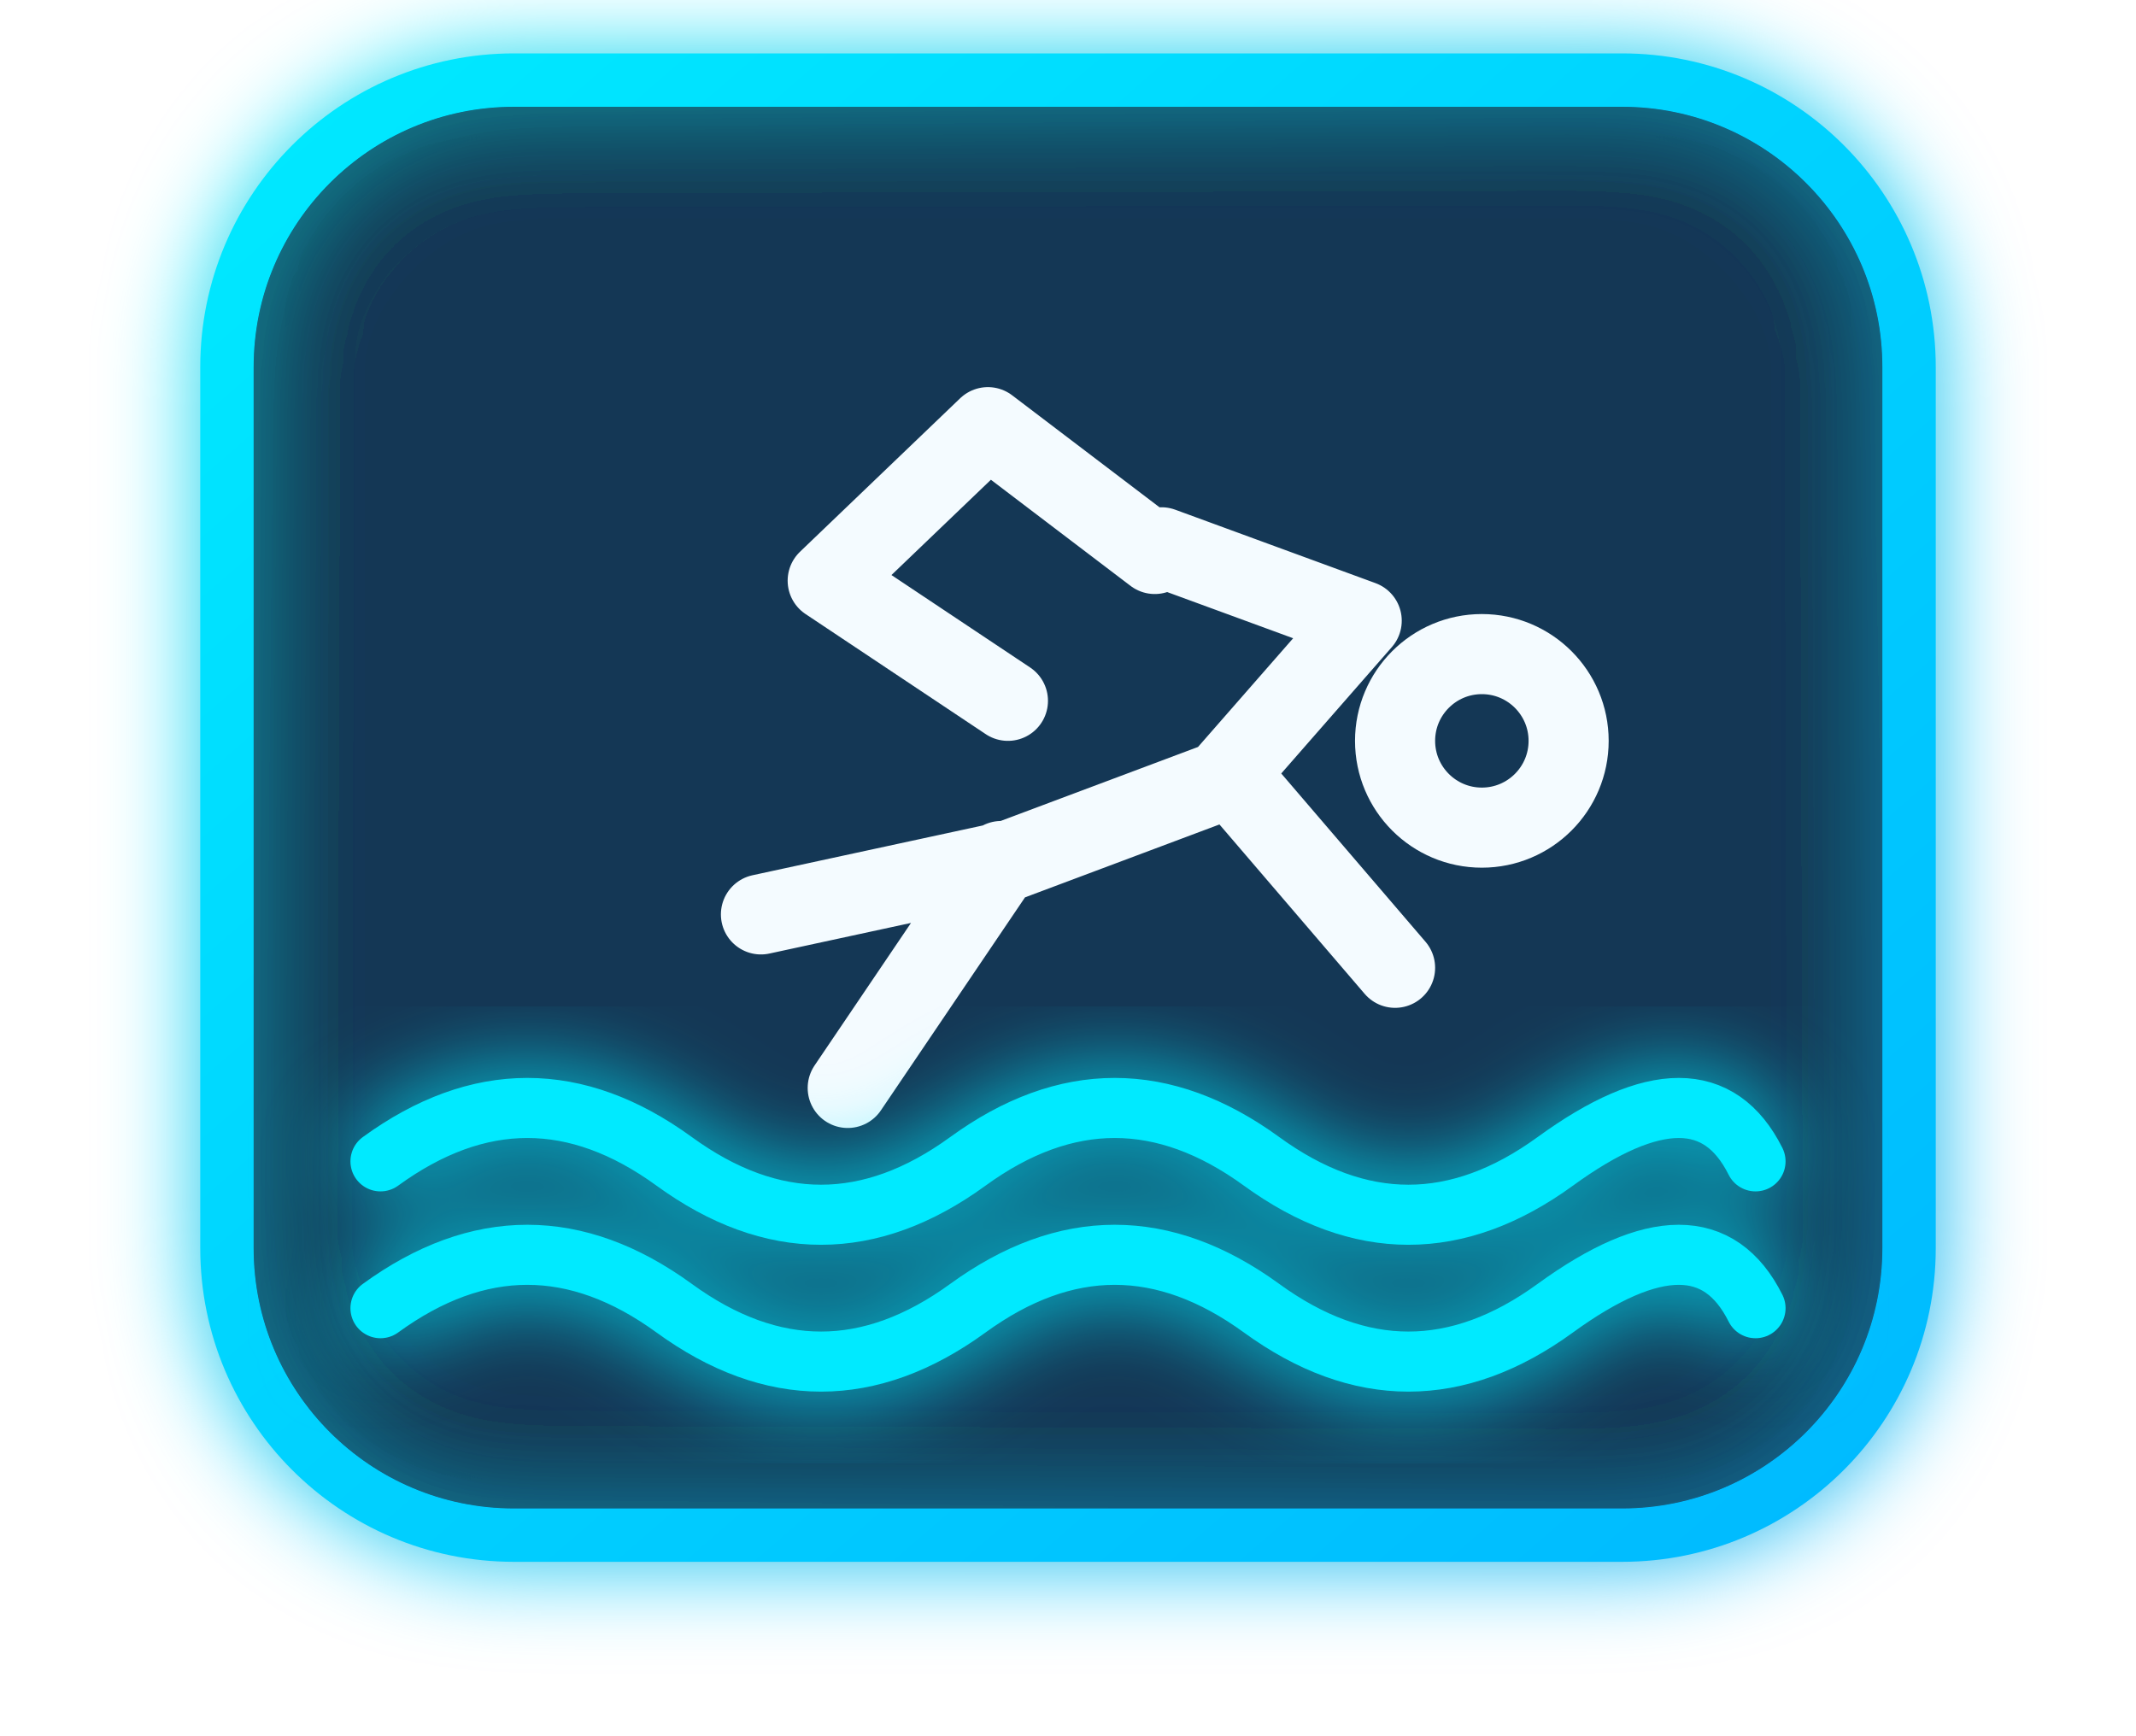
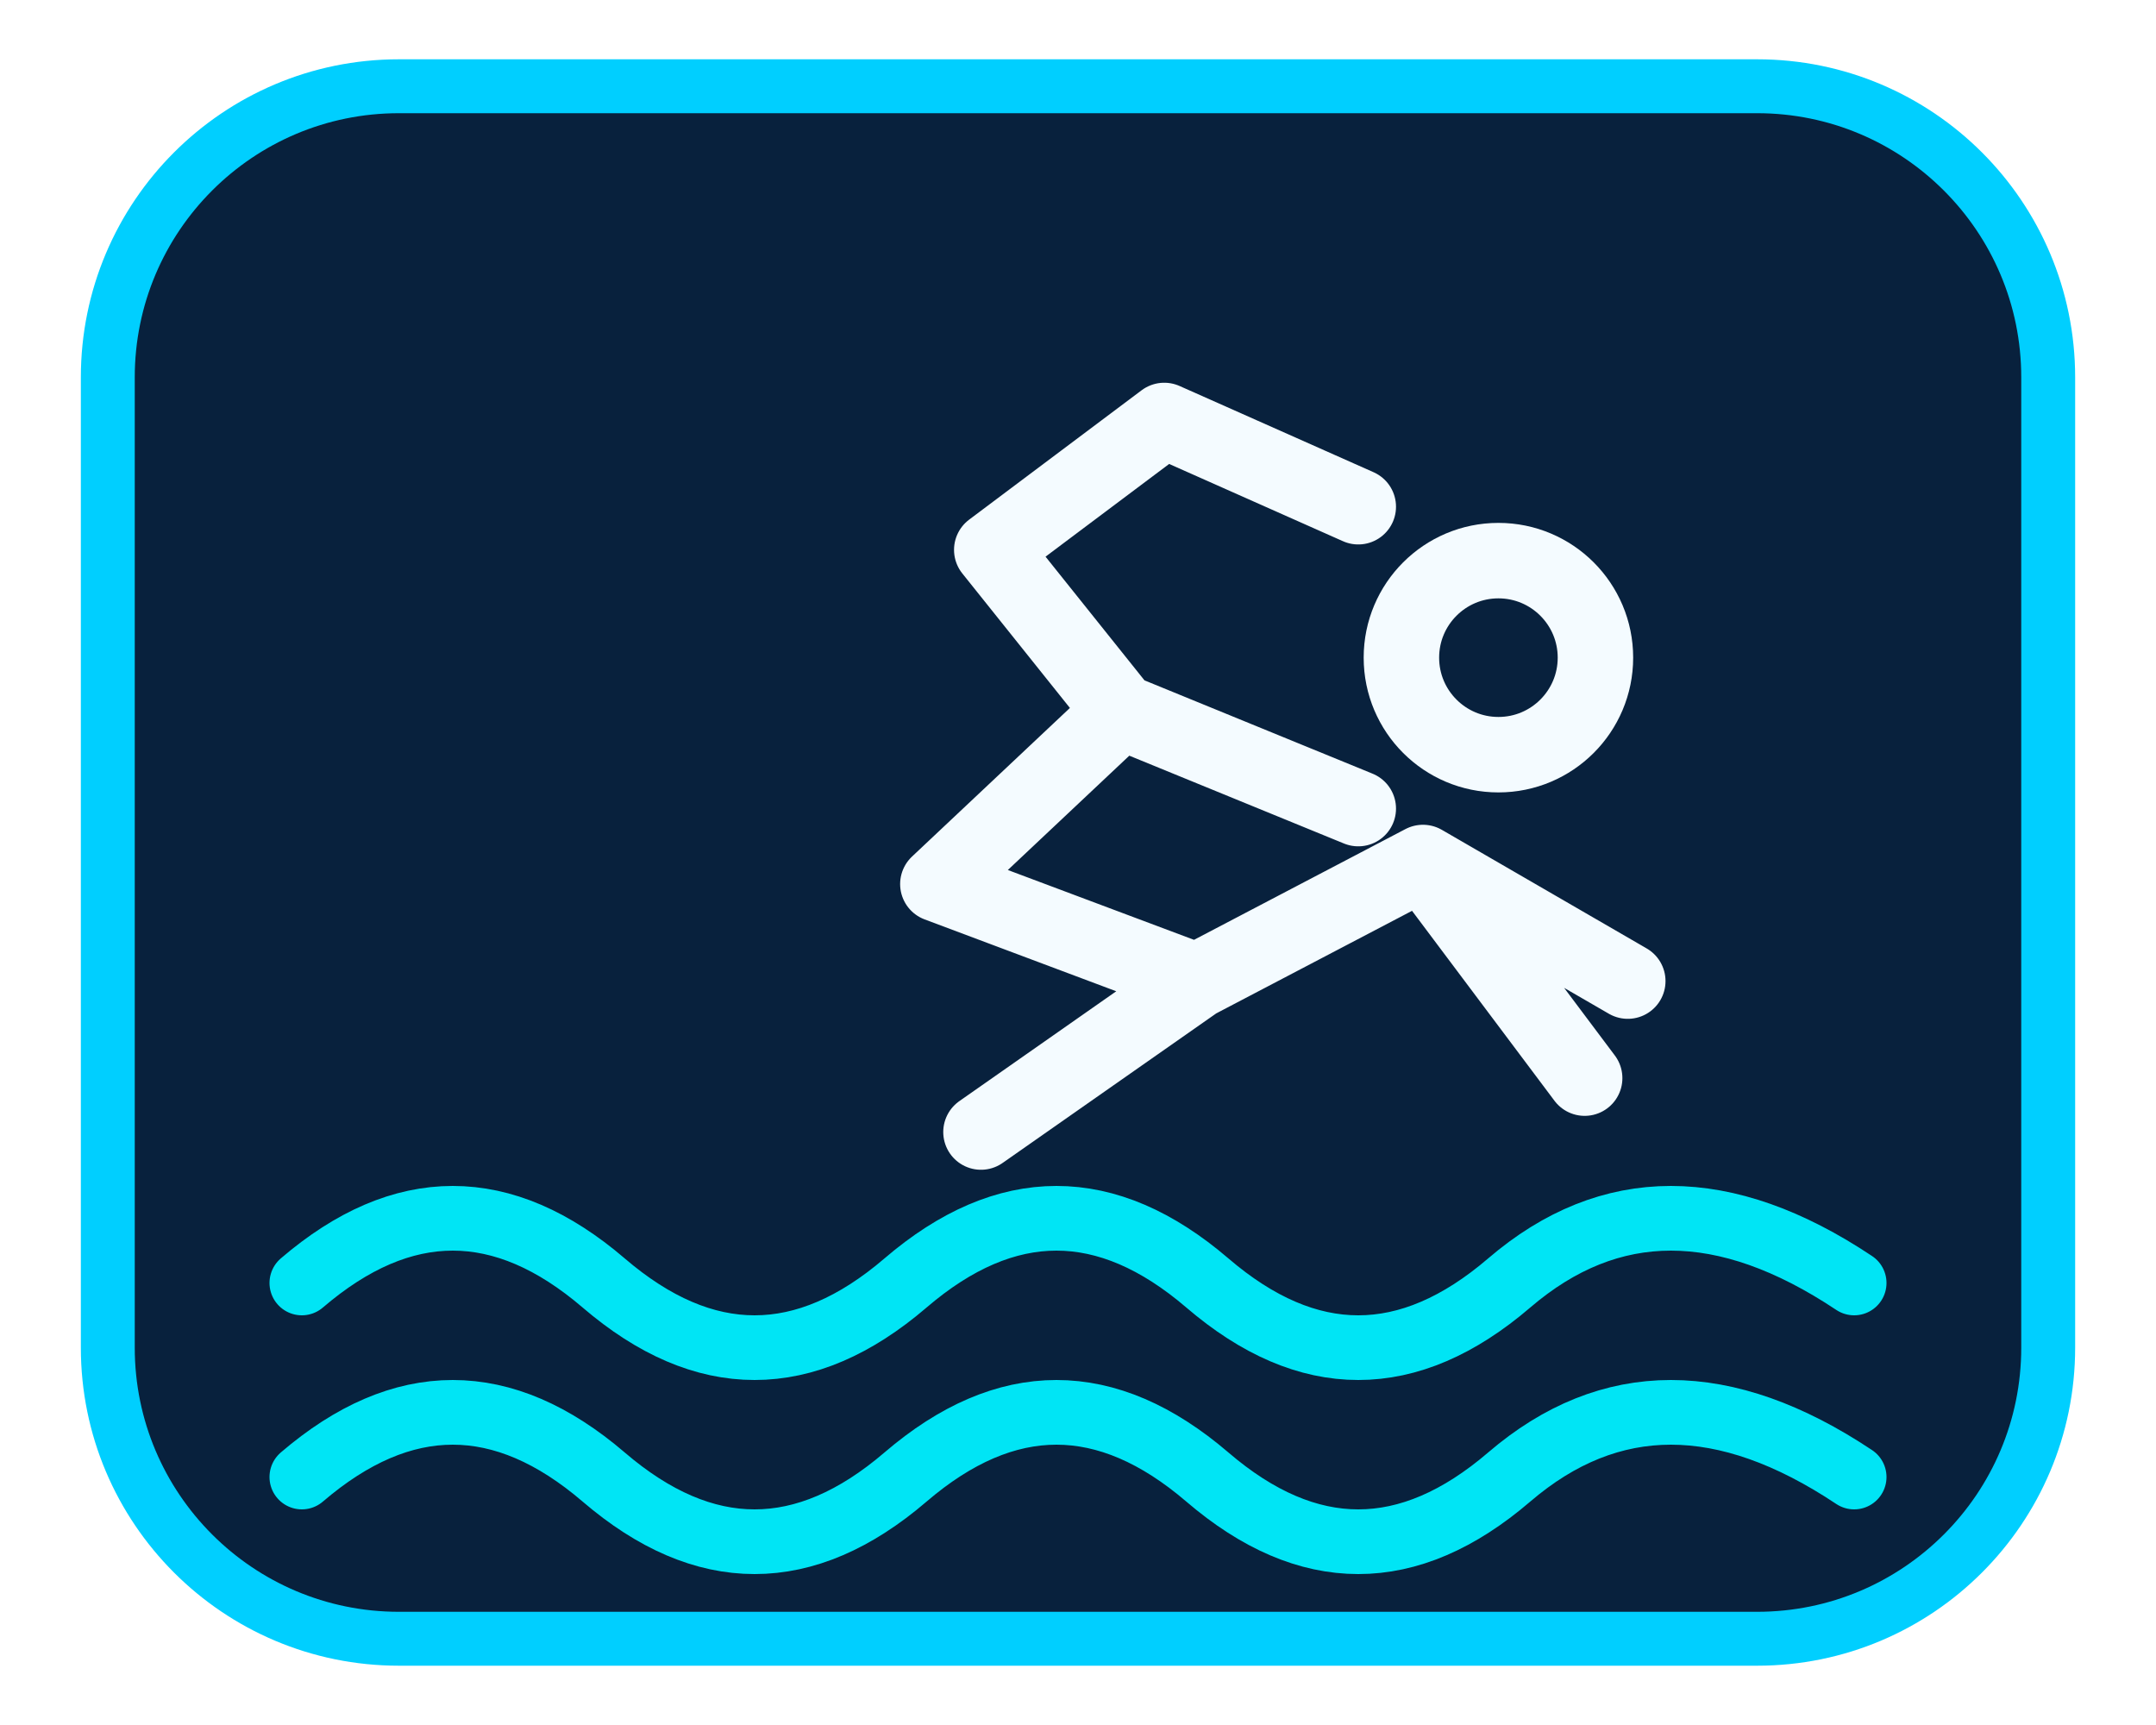
- <svg xmlns="http://www.w3.org/2000/svg" viewBox="0 0 320 260">
-   <defs>
-     <filter id="g" x="-40%" y="-40%" width="180%" height="180%">
-       <feGaussianBlur stdDeviation="7" result="b" />
-       <feMerge>
-         <feMergeNode in="b" />
-         <feMergeNode in="SourceGraphic" />
-       </feMerge>
-     </filter>
-     <linearGradient id="c" x1="0" y1="0" x2="1" y2="1">
-       <stop stop-color="#00eaff" />
-       <stop offset="1" stop-color="#00b9ff" />
-     </linearGradient>
-   </defs>
-   <rect x="34" y="12" width="252" height="218" rx="43" fill="#06264a" fill-opacity=".72" stroke="url(#c)" stroke-width="8" filter="url(#g)" />
-   <g fill="none" stroke="#f4fbff" stroke-width="12" stroke-linecap="round" stroke-linejoin="round">
-     <circle cx="222" cy="111" r="13" />
-     <path d="m174 82 30 11-21 24-32 12-37 8M173 83l-25-19-24 23 27 18M150 129l-23 34M185 117l24 28" />
+ <svg xmlns="http://www.w3.org/2000/svg" viewBox="0 0 200 160" role="img">
+   <rect x="10" y="8" width="180" height="144" rx="27" fill="#08213d" stroke="#00cfff" stroke-width="5" />
+   <g fill="none" stroke="#f4fbff" stroke-width="7" stroke-linecap="round" stroke-linejoin="round">
+     <circle cx="139" cy="61" r="9" />
+     <path d="M126 75 L104 66 L87 82 L111 91 L132 80 L151 91 M104 66 L92 51 L108 39 L126 47 M111 91 L91 105 M132 80 L147 100" />
  </g>
-   <g fill="none" stroke="#00eaff" stroke-width="9" stroke-linecap="round" filter="url(#g)">
-     <path d="M57 174q22-16 44 0t44 0 44 0 44 0 30 0" />
-     <path d="M57 196q22-16 44 0t44 0 44 0 44 0 30 0" />
+   <g fill="none" stroke="#00e5f5" stroke-width="6" stroke-linecap="round">
+     <path d="M28 119 Q42 107 56 119 T84 119 T112 119 T140 119 T172 119" />
+     <path d="M28 137 Q42 125 56 137 T84 137 T112 137 T140 137 T172 137" />
  </g>
</svg>
